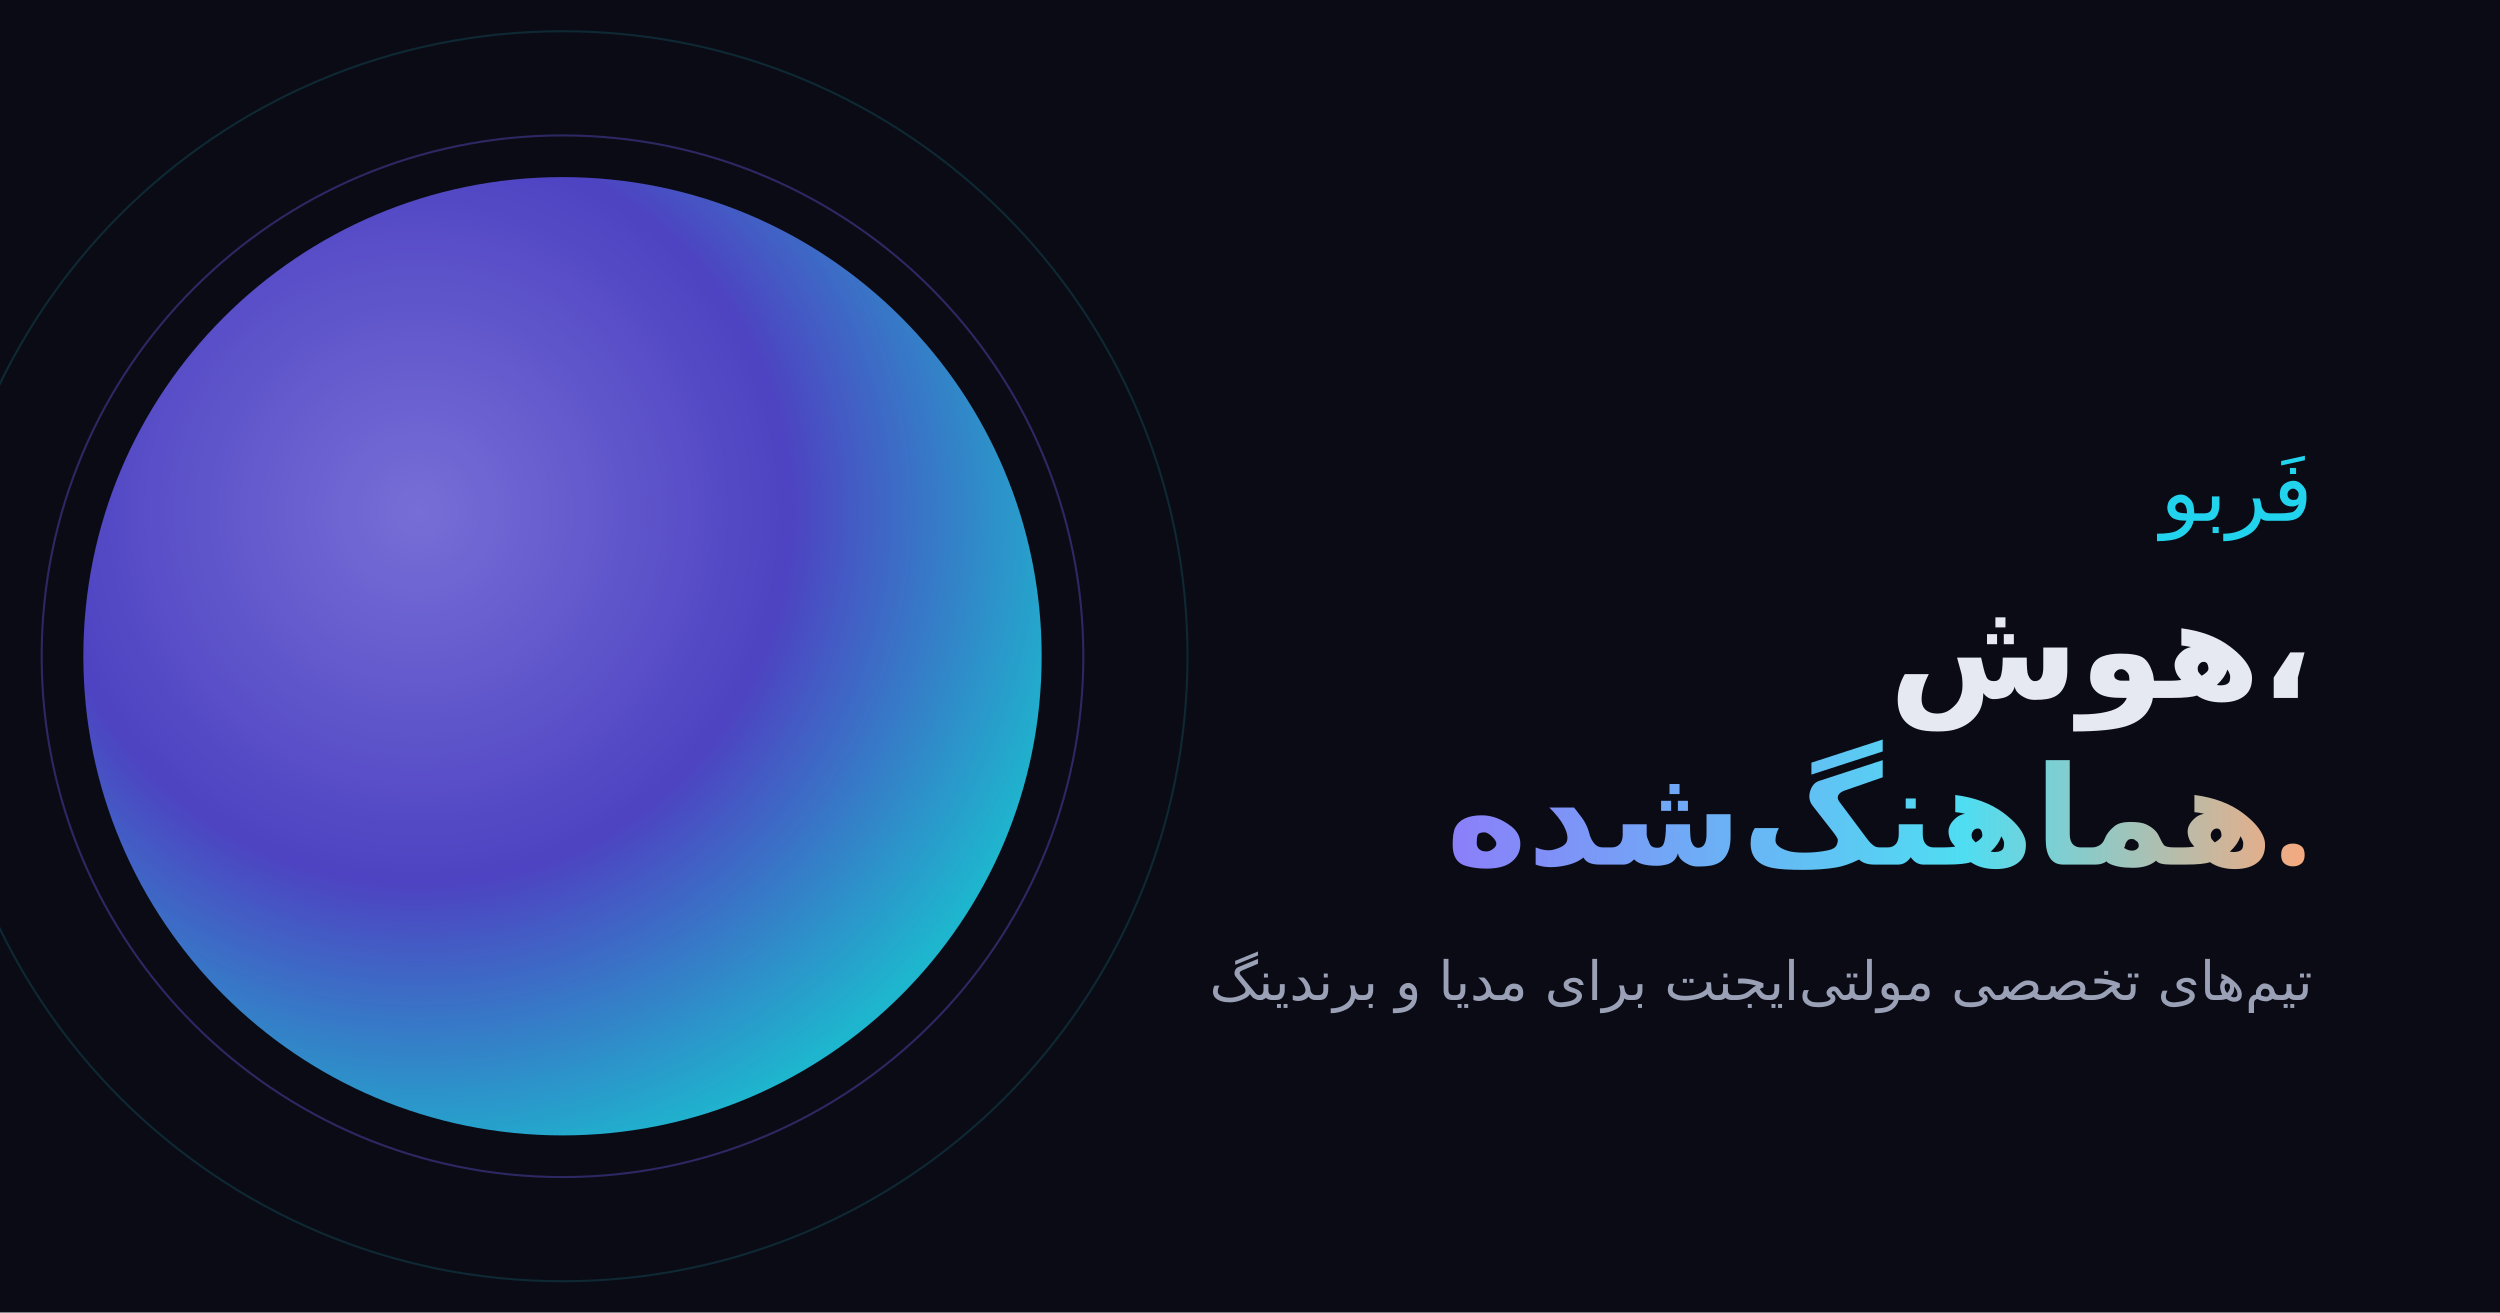
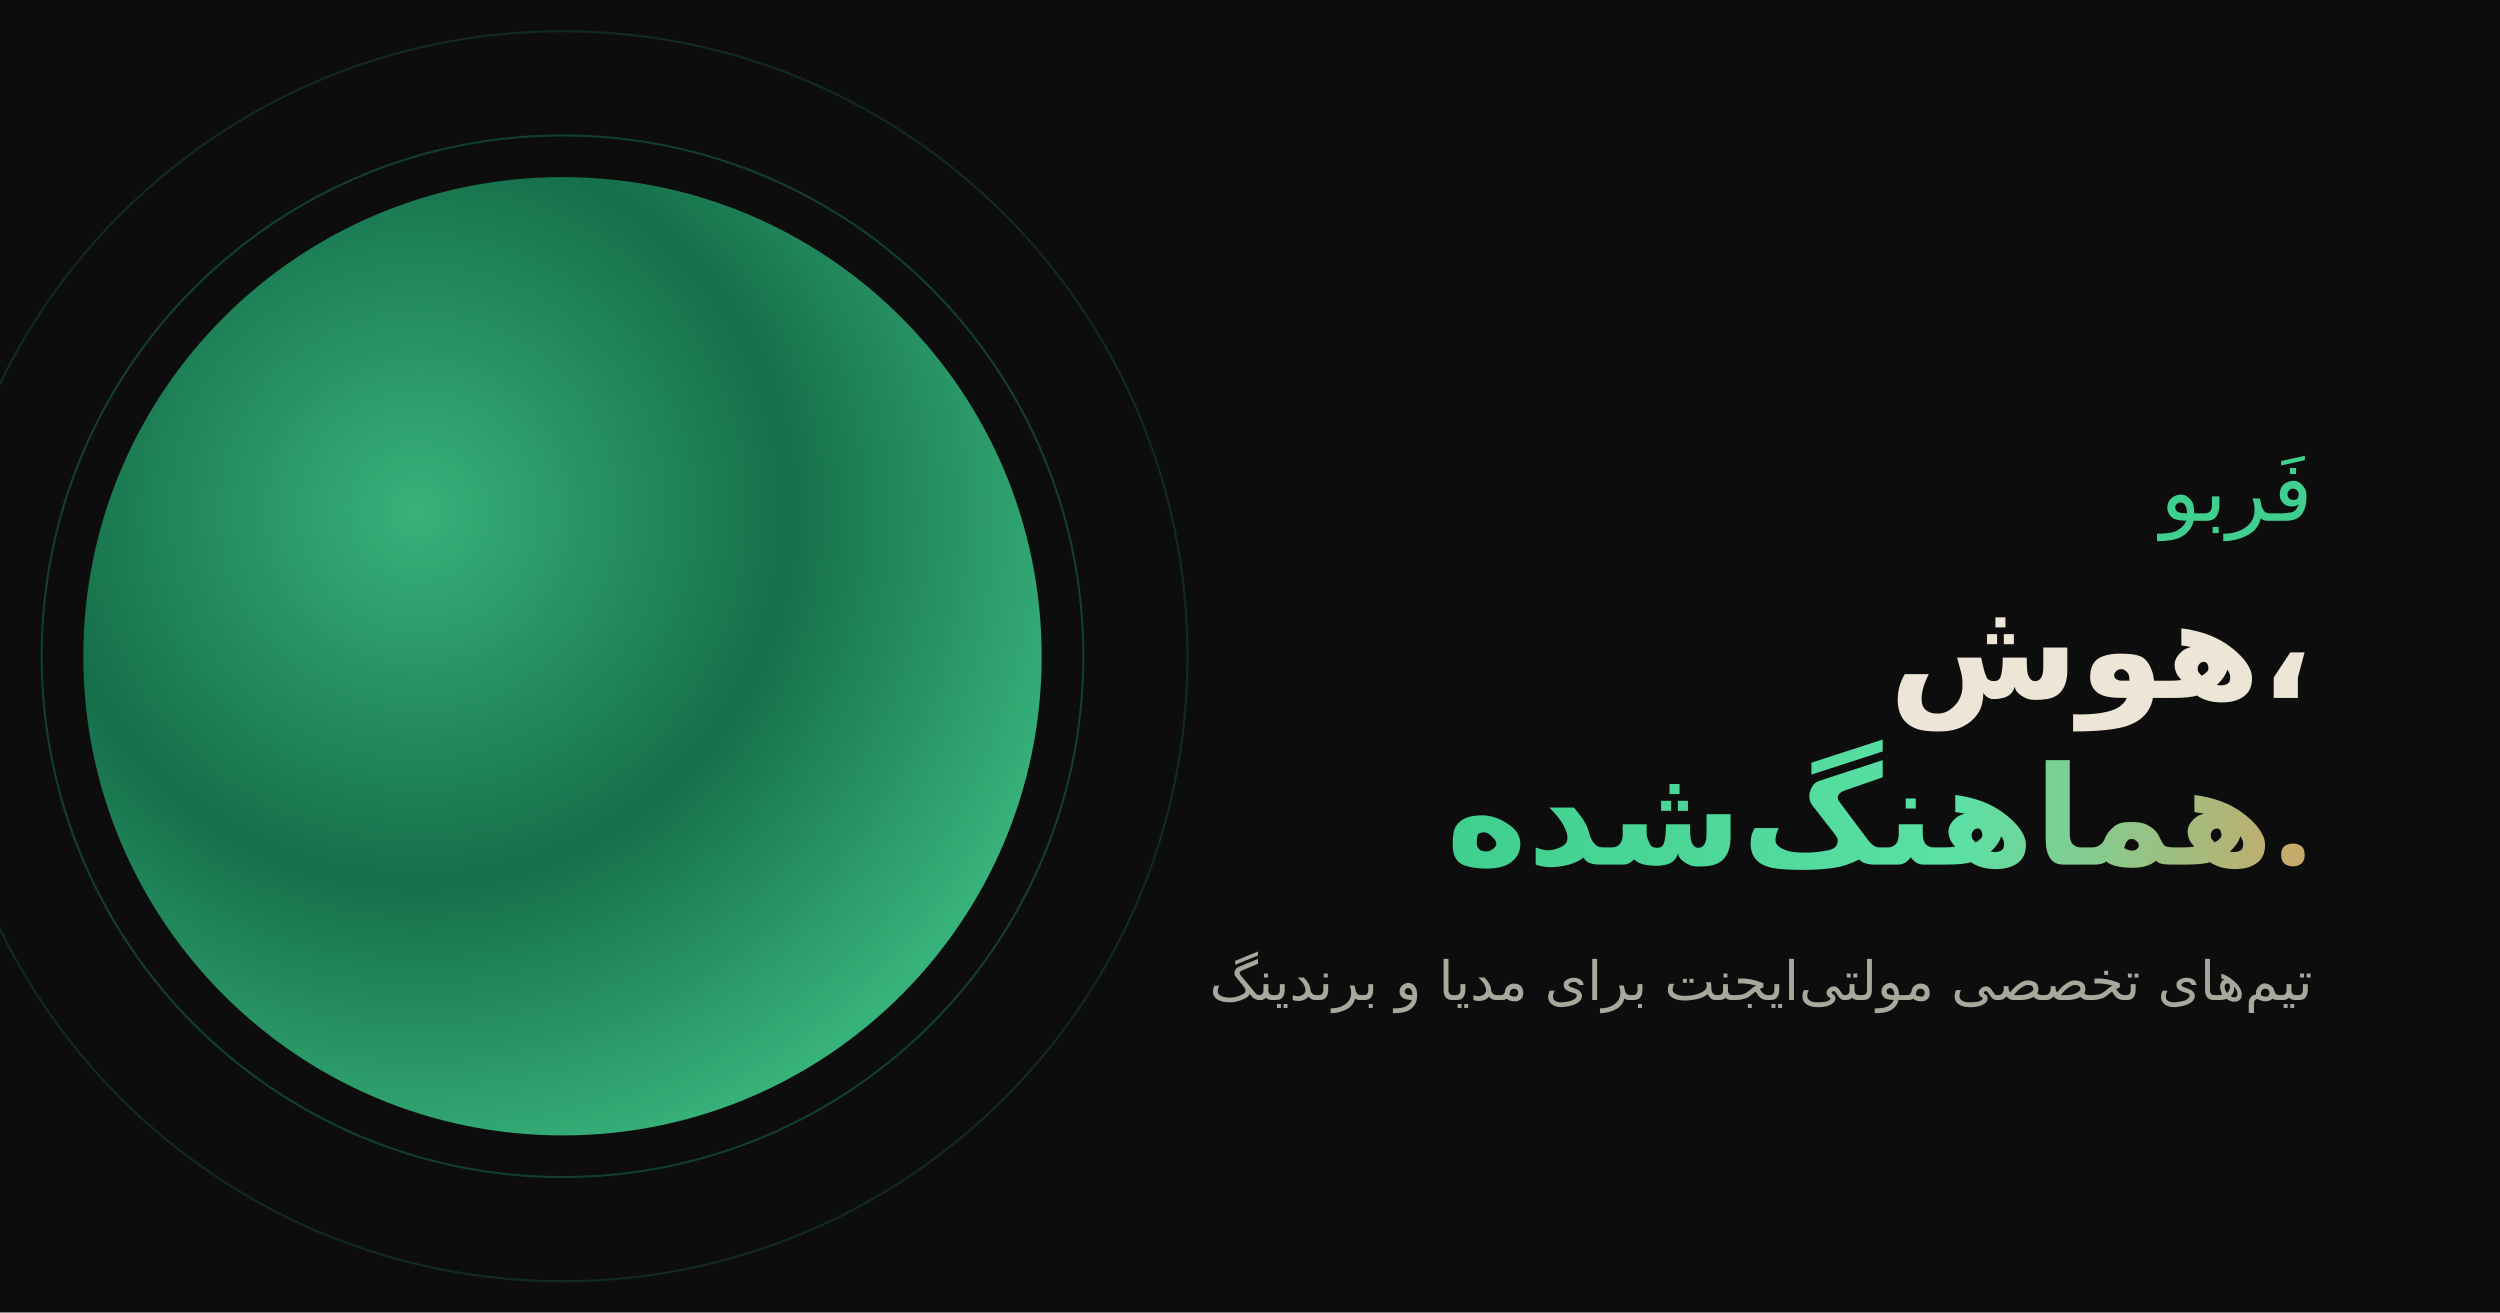
<svg xmlns="http://www.w3.org/2000/svg" width="1200" height="630" viewBox="0 0 1200 630">
  <defs>
    <radialGradient id="core" cx="35%" cy="35%" r="70%">
-       <stop offset="0%" stop-color="#8B7FF9" />
-       <stop offset="55%" stop-color="#5A4CE0" />
-       <stop offset="100%" stop-color="#22D3EE" />
+       <stop offset="0%" stop-color="#3FCF8E" />
+       <stop offset="55%" stop-color="#178055" />
+       <stop offset="100%" stop-color="#3FCF8E" />
    </radialGradient>
    <linearGradient id="txt" x1="0" y1="0" x2="1" y2="0">
-       <stop offset="0%" stop-color="#8B7FF9" />
-       <stop offset="60%" stop-color="#4FDDF2" />
-       <stop offset="100%" stop-color="#F5A97F" />
+       <stop offset="0%" stop-color="#3FCF8E" />
+       <stop offset="60%" stop-color="#5CE0A5" />
+       <stop offset="100%" stop-color="#C9A96A" />
    </linearGradient>
  </defs>
-   <rect width="1200" height="630" fill="#0A0B14" />
+   <rect width="1200" height="630" fill="#0C0D0C" />
  <circle cx="270" cy="315" r="230" fill="url(#core)" opacity="0.85" />
-   <circle cx="270" cy="315" r="250" fill="none" stroke="#6D5EF6" stroke-opacity="0.35" />
-   <circle cx="270" cy="315" r="300" fill="none" stroke="#22D3EE" stroke-opacity="0.15" />
-   <text x="1110" y="250" text-anchor="end" font-family="Tahoma, sans-serif" font-size="40" fill="#22D3EE">فَربو</text>
-   <text x="1110" y="335" text-anchor="end" font-family="Tahoma, sans-serif" font-weight="700" font-size="66" fill="#E7E9F2">هوش،</text>
+   <circle cx="270" cy="315" r="250" fill="none" stroke="#1F9D6B" stroke-opacity="0.35" />
+   <circle cx="270" cy="315" r="300" fill="none" stroke="#3FCF8E" stroke-opacity="0.15" />
+   <text x="1110" y="250" text-anchor="end" font-family="Tahoma, sans-serif" font-size="40" fill="#3FCF8E">فَربو</text>
+   <text x="1110" y="335" text-anchor="end" font-family="Tahoma, sans-serif" font-weight="700" font-size="66" fill="#EDE6D6">هوش،</text>
  <text x="1110" y="415" text-anchor="end" font-family="Tahoma, sans-serif" font-weight="700" font-size="66" fill="url(#txt)">هماهنگ‌شده.</text>
-   <text x="1110" y="480" text-anchor="end" font-family="Tahoma, sans-serif" font-size="26" fill="#9AA0B5">تیم‌های تخصصی مولتی‌ایجنت برای مدیا و برندینگ</text>
+   <text x="1110" y="480" text-anchor="end" font-family="Tahoma, sans-serif" font-size="26" fill="#A7A99C">تیم‌های تخصصی مولتی‌ایجنت برای مدیا و برندینگ</text>
</svg>
